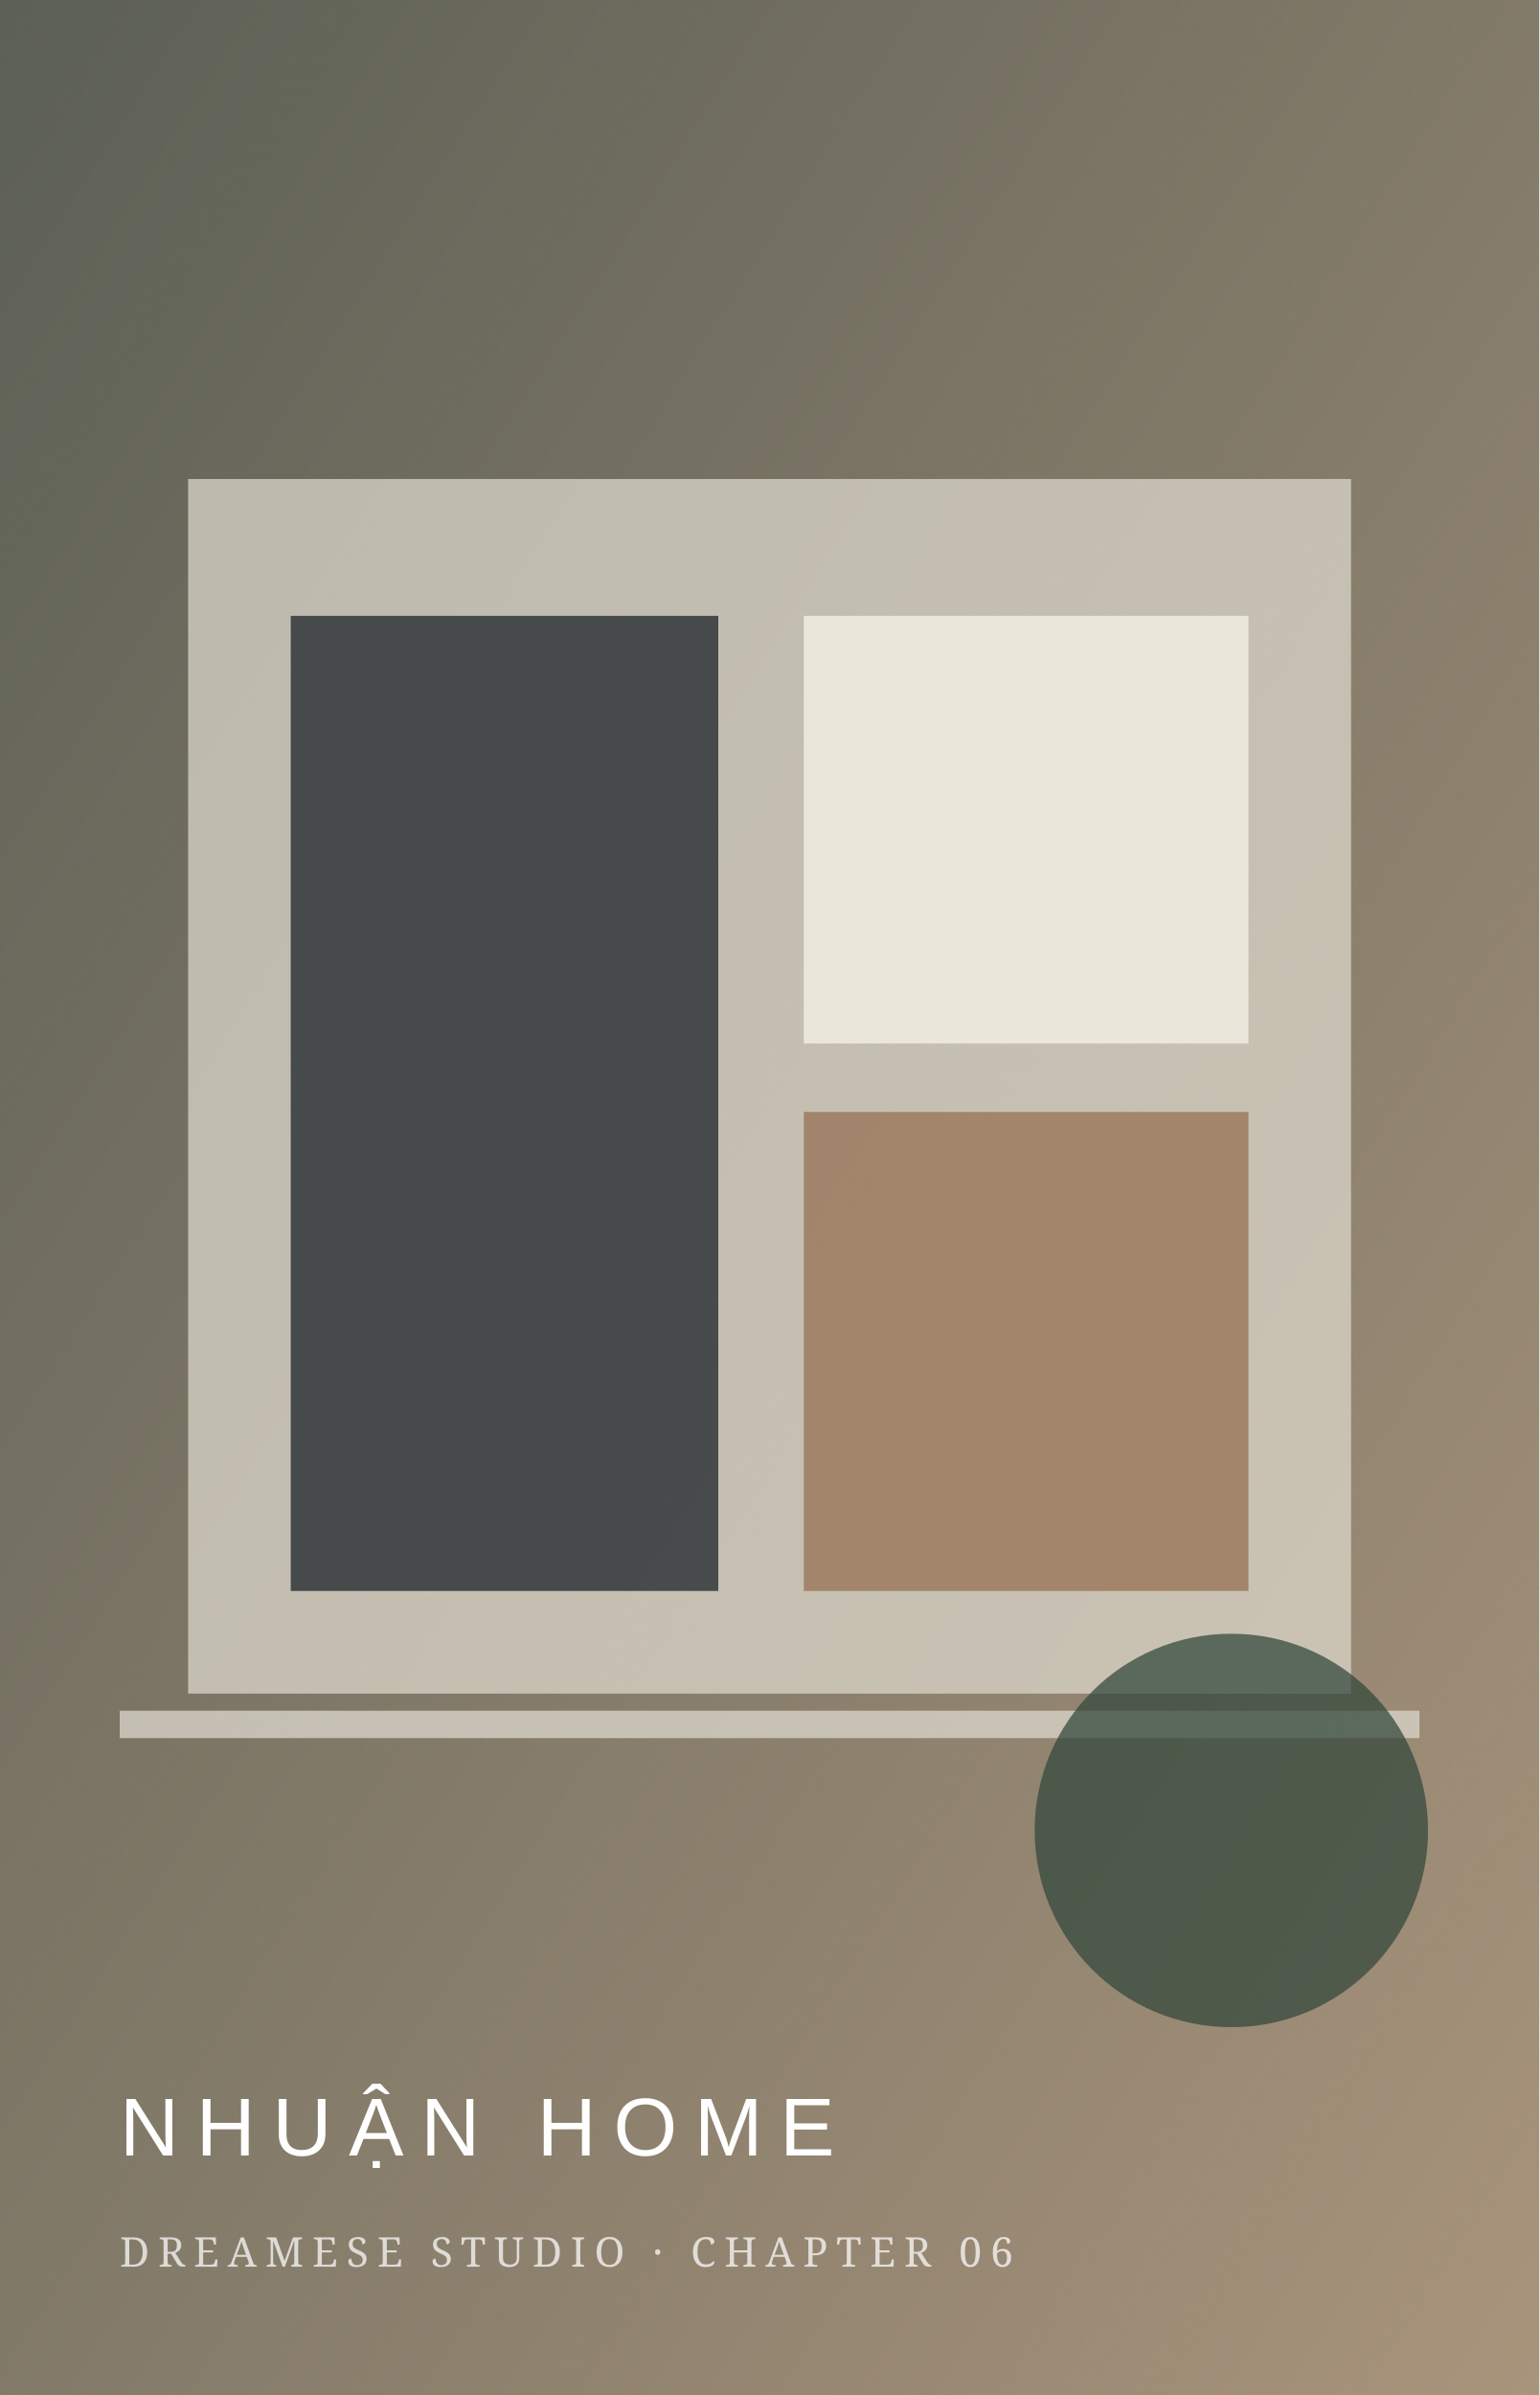
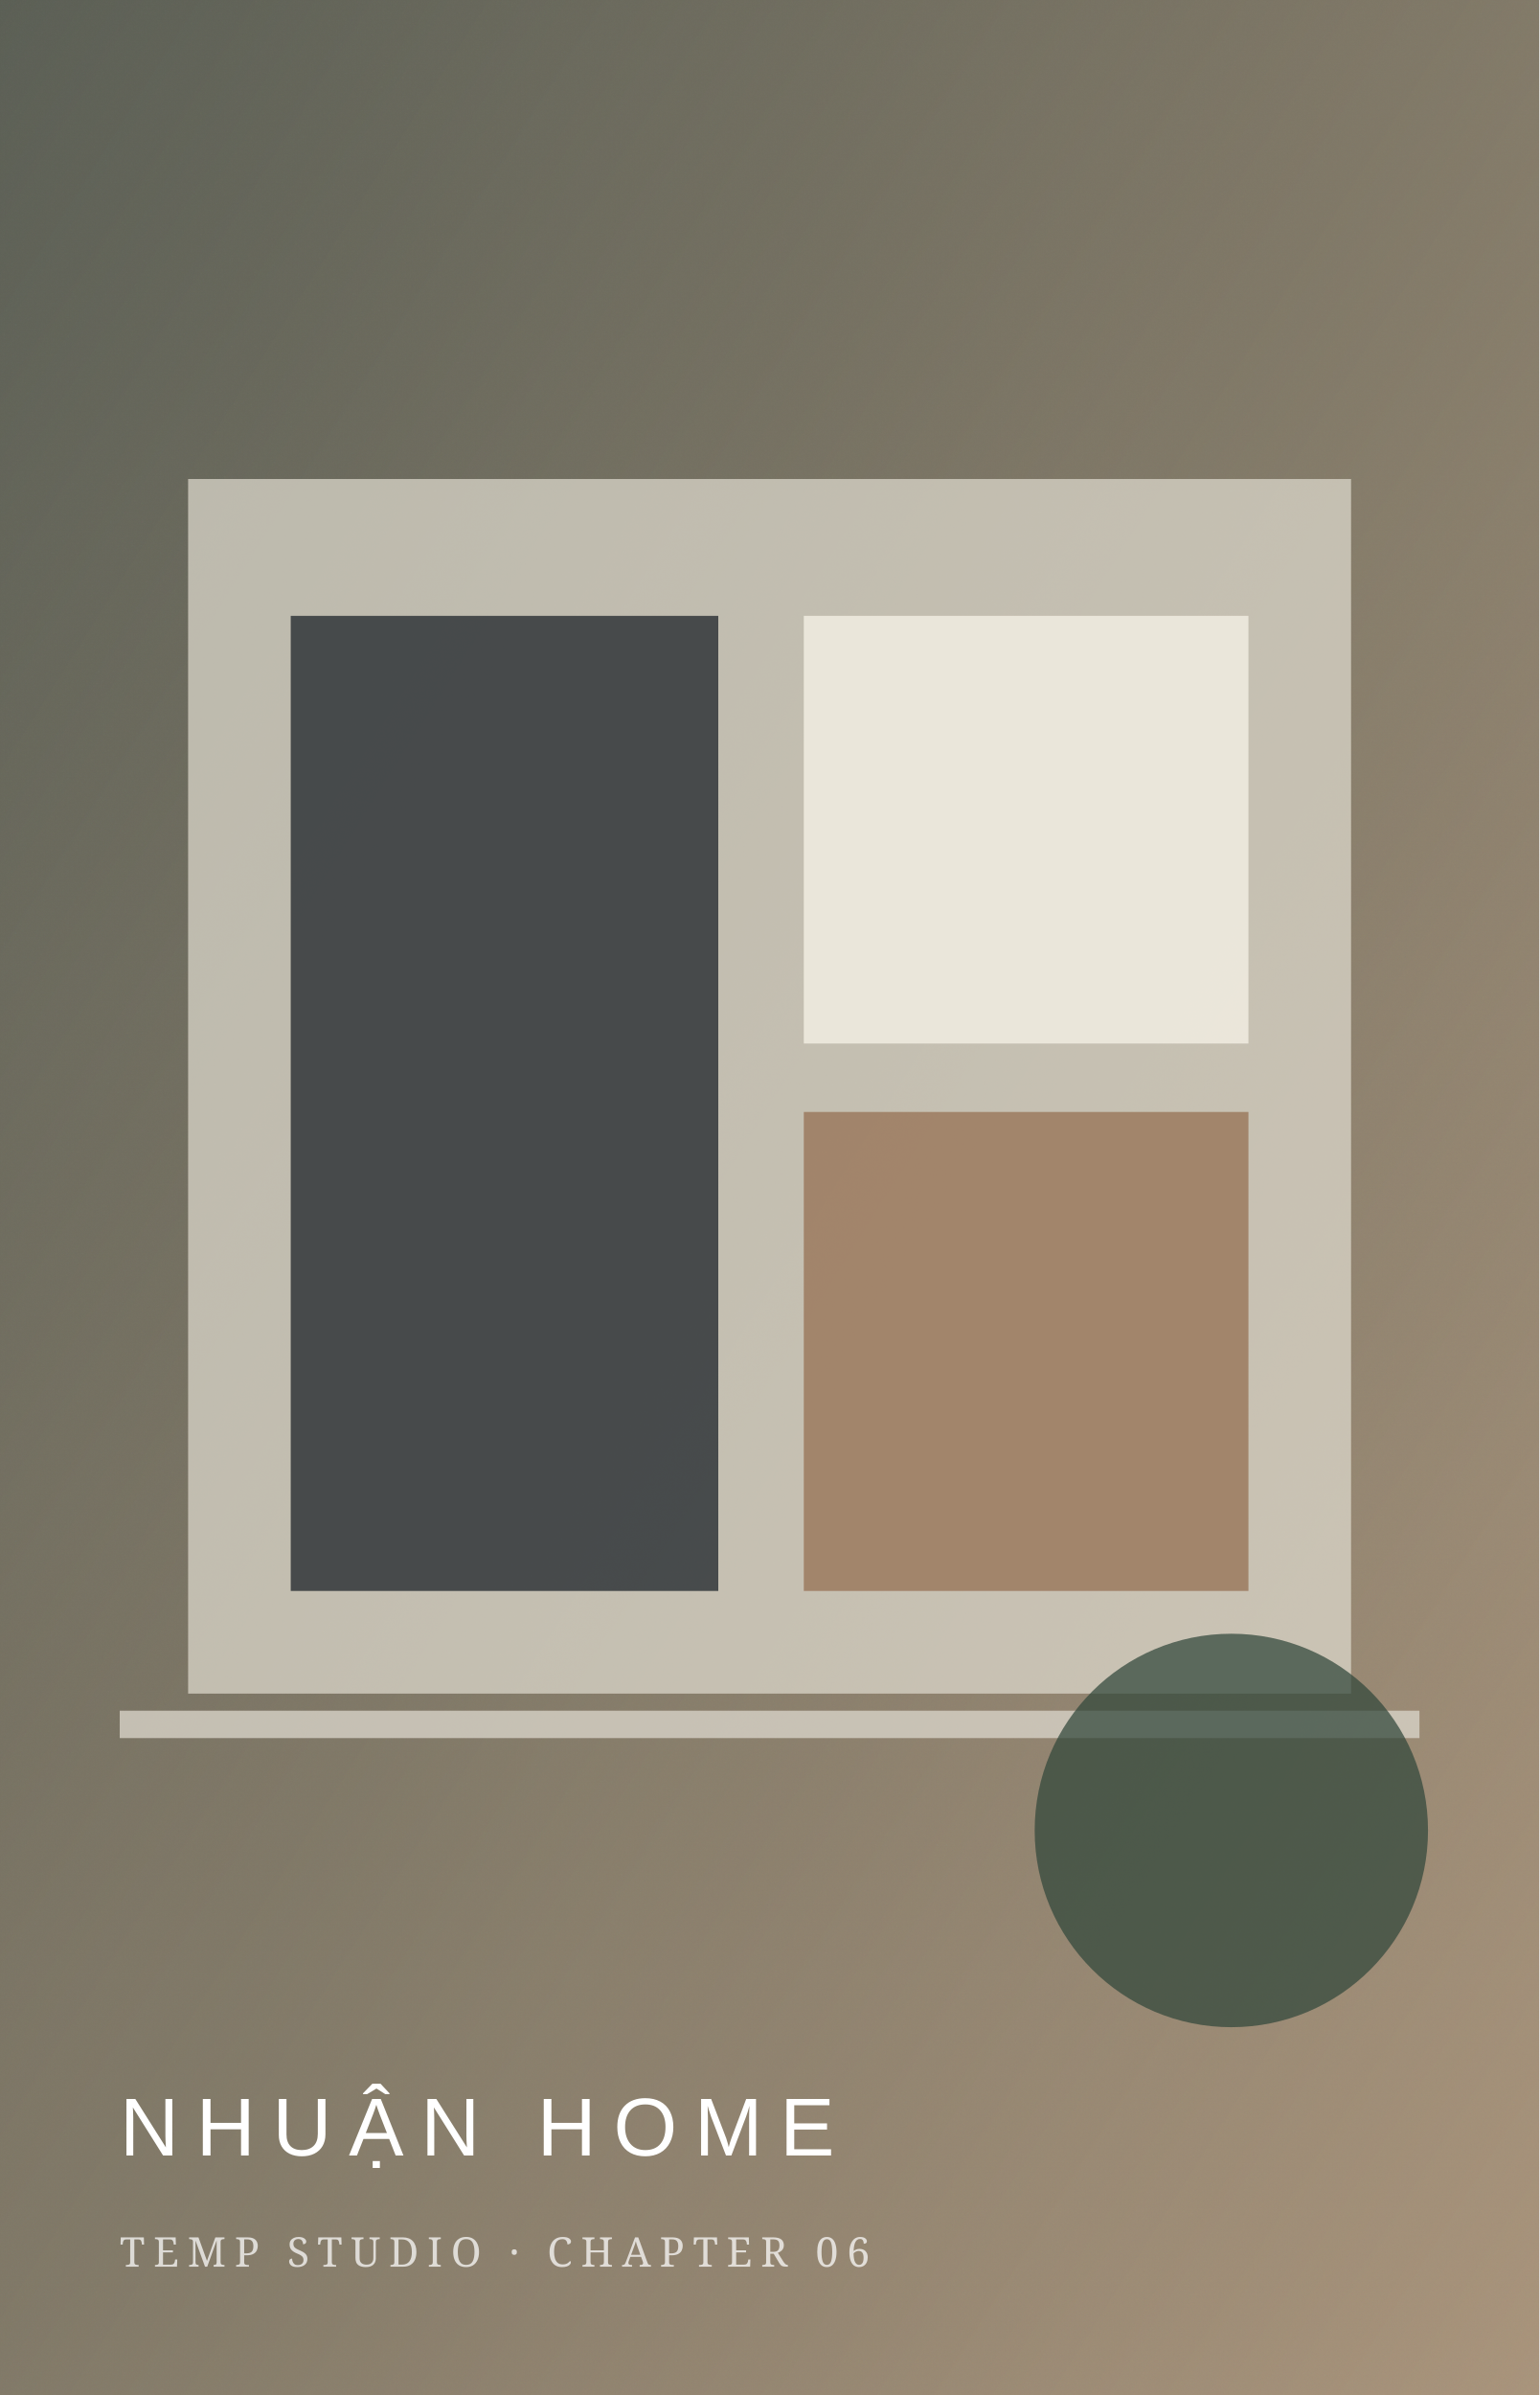
<svg xmlns="http://www.w3.org/2000/svg" viewBox="0 0 900 1400">
  <defs>
    <linearGradient id="g" x1="0" y1="0" x2="1" y2="1">
      <stop stop-color="#5b5f55" />
      <stop offset="1" stop-color="#a9947b" />
    </linearGradient>
    <filter id="n">
      <feTurbulence baseFrequency=".72" numOctaves="3" seed="6" stitchTiles="stitch" />
      <feColorMatrix values="1 0 0 0 0  0 1 0 0 0  0 0 1 0 0  0 0 0 .12 0" />
    </filter>
  </defs>
  <rect width="900" height="1400" fill="url(#g)" />
  <rect width="900" height="1400" filter="url(#n)" opacity=".32" />
  <rect x="110" y="280" width="680" height="710" fill="#ded9cd" opacity=".72" />
  <rect x="170" y="360" width="250" height="570" fill="#31363a" opacity=".85" />
  <rect x="470" y="360" width="260" height="250" fill="#eeeadf" opacity=".9" />
  <rect x="470" y="650" width="260" height="280" fill="#9a775c" opacity=".82" />
  <rect x="70" y="1000" width="760" height="16" fill="#d7d2c7" opacity=".8" />
  <circle cx="720" cy="1070" r="115" fill="#31463a" opacity=".72" />
  <text x="70" y="1260" fill="white" font-family="Arial, Helvetica, sans-serif" font-size="48" letter-spacing="10">NHUẬN HOME</text>
-   <text x="70" y="1325" fill="white" opacity=".72" font-family="Georgia, serif" font-size="24" letter-spacing="5">DREAMESE STUDIO · CHAPTER 06</text>
+   <text x="70" y="1325" fill="white" opacity=".72" font-family="Georgia, serif" font-size="24" letter-spacing="5">TEMP STUDIO · CHAPTER 06</text>
</svg>
